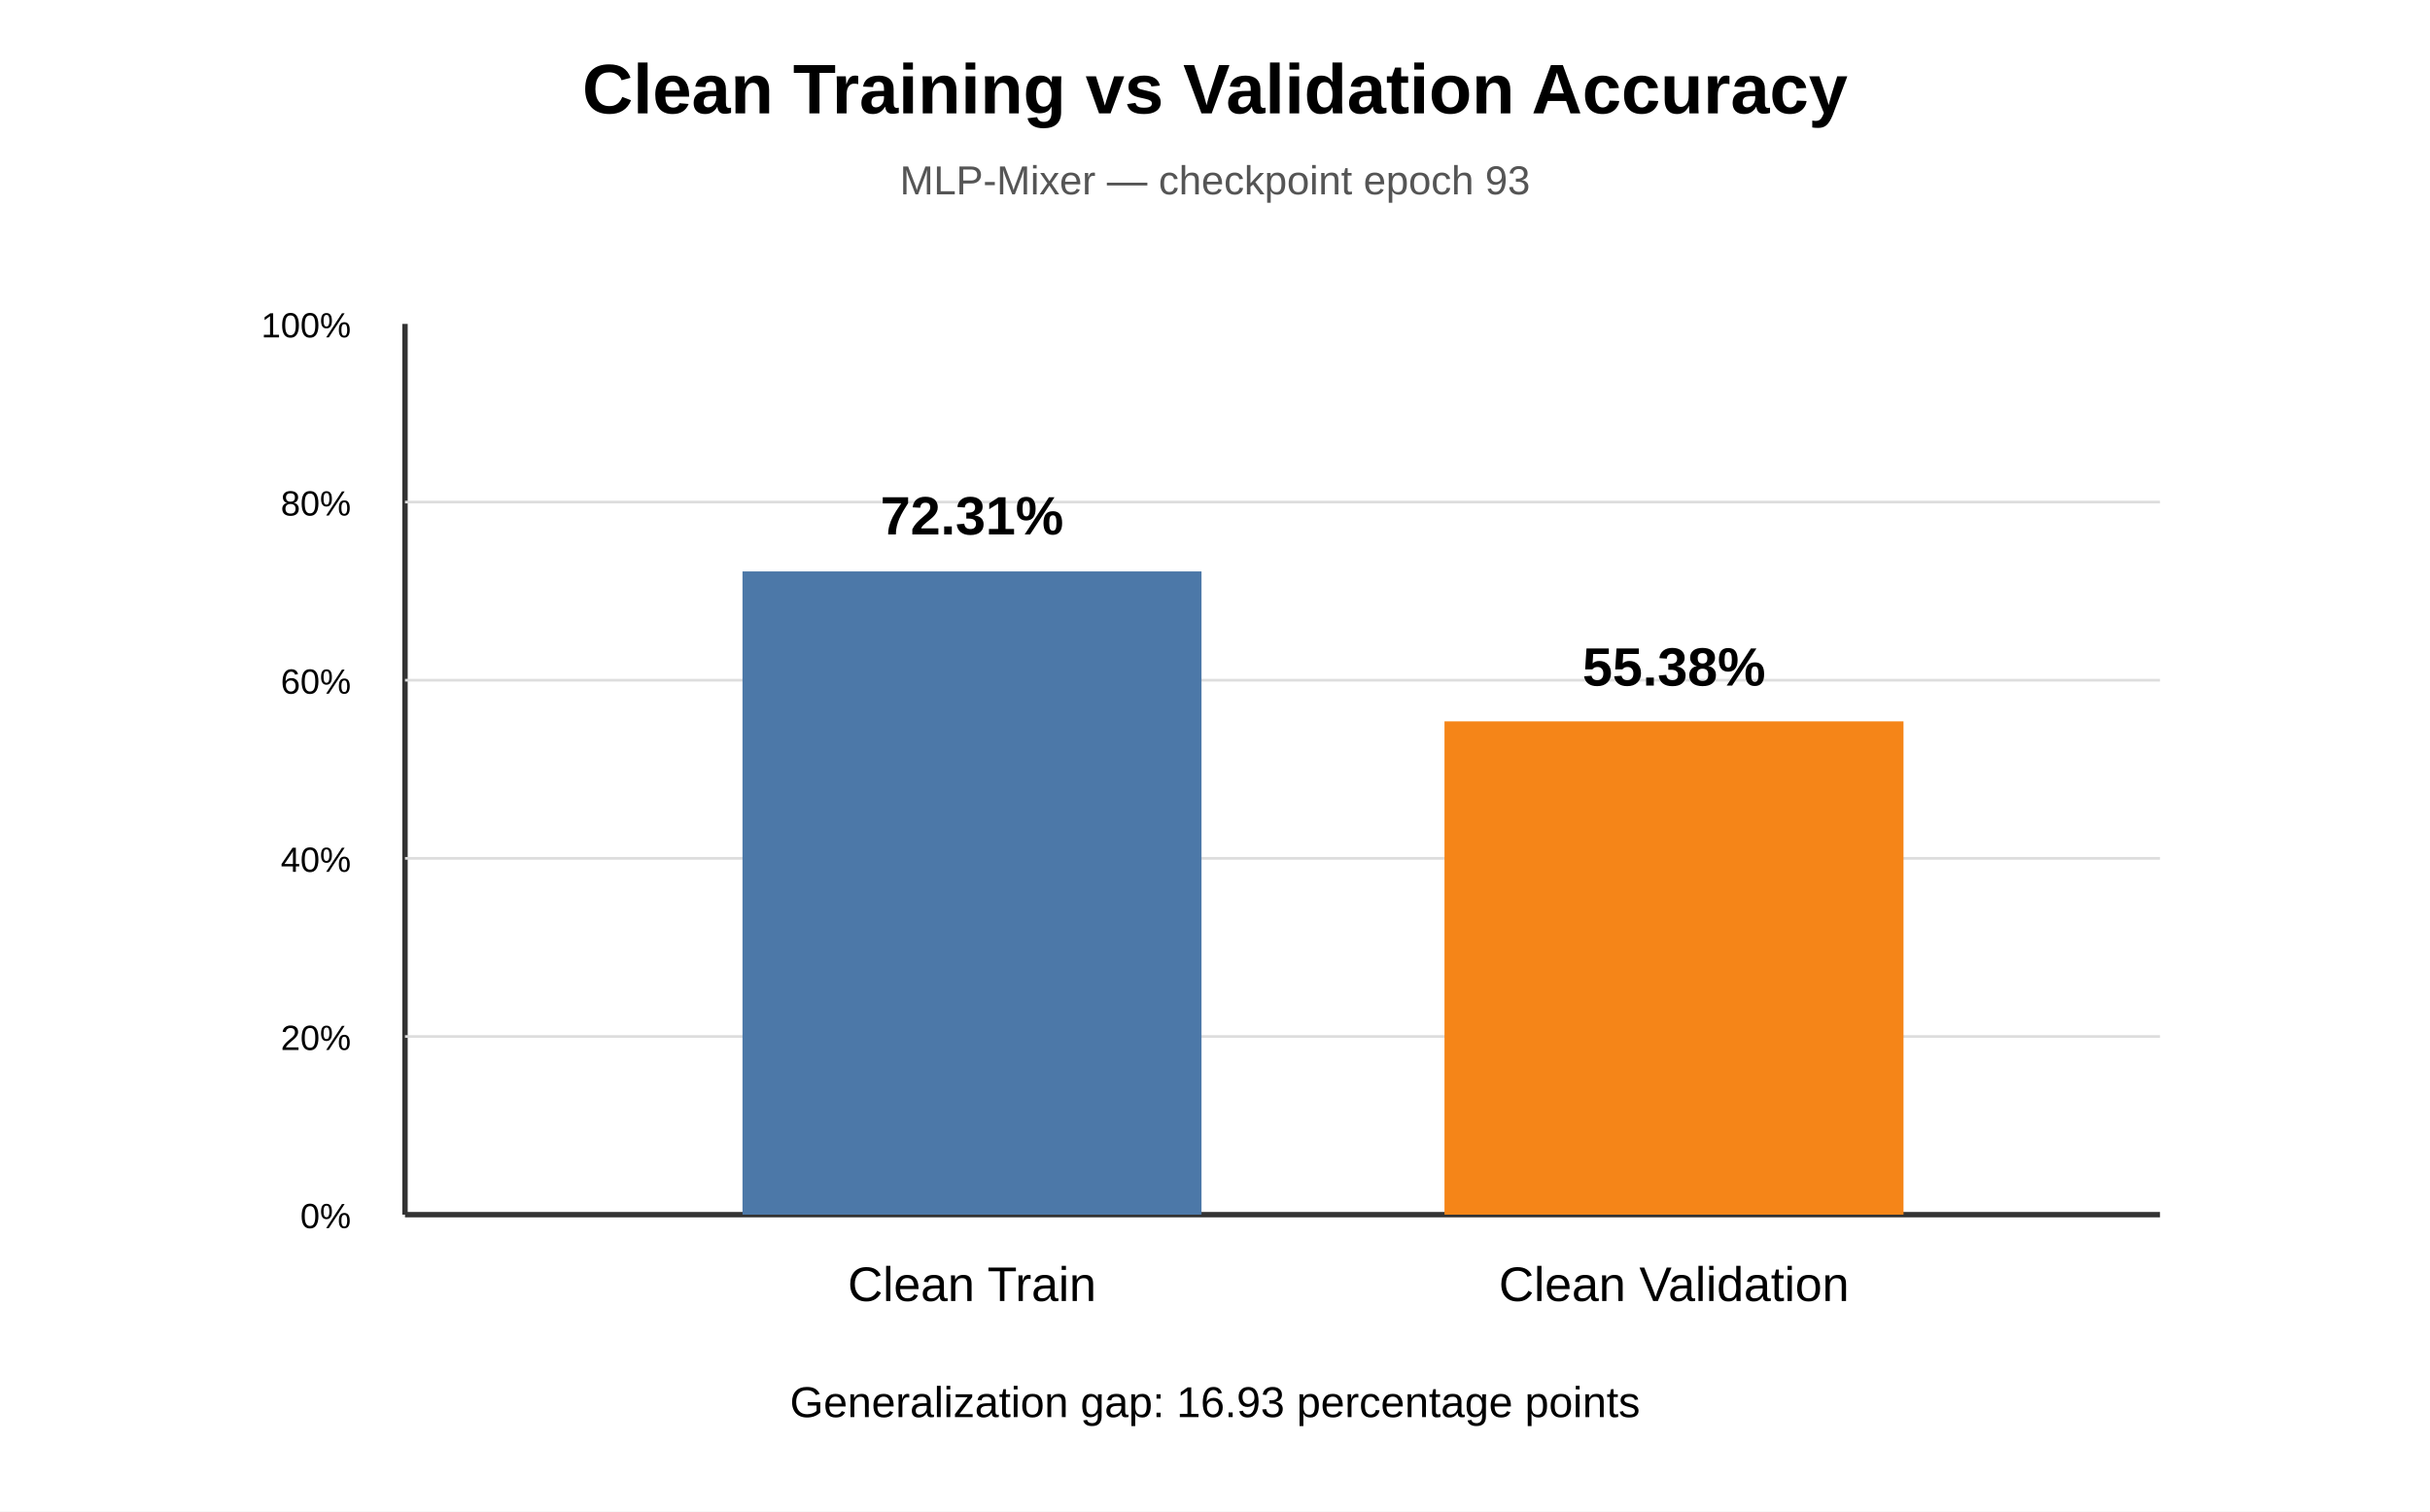
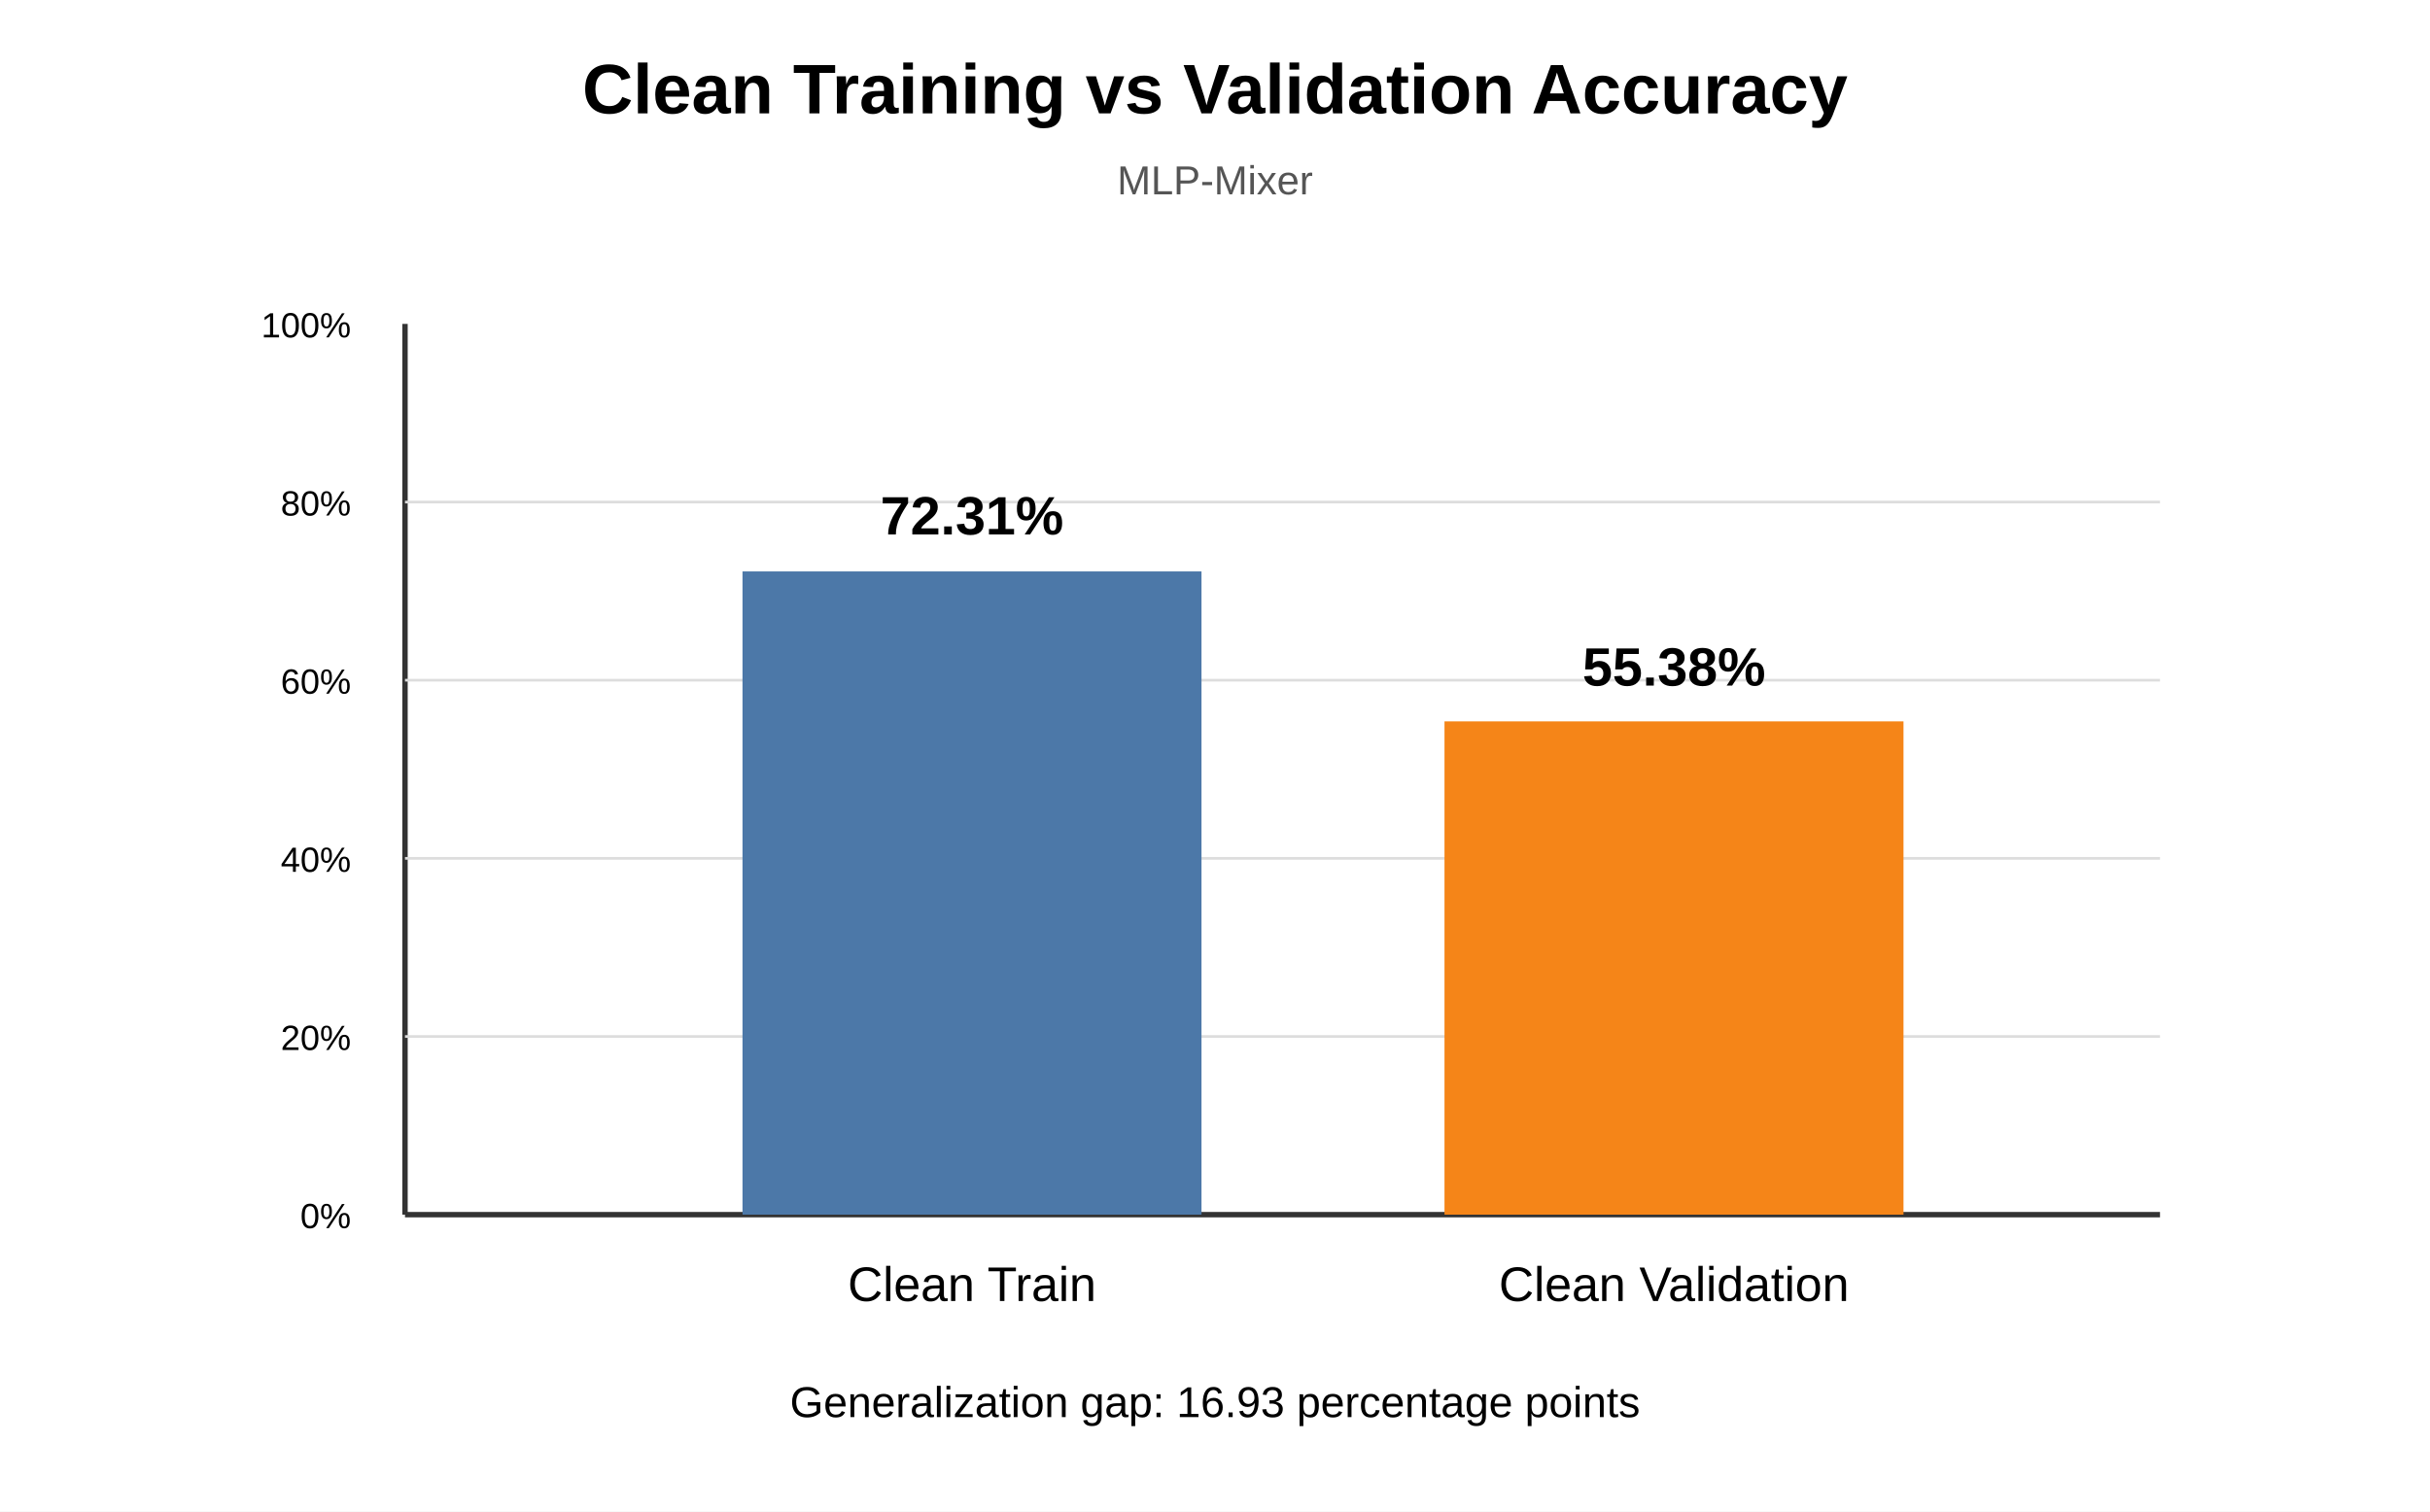
<svg xmlns="http://www.w3.org/2000/svg" width="900" height="560" viewBox="0 0 900 560">
  <rect width="100%" height="100%" fill="white" />
  <text x="450" y="42" text-anchor="middle" font-family="Arial, sans-serif" font-size="26" font-weight="bold">Clean Training vs Validation Accuracy</text>
-   <text x="450" y="72" text-anchor="middle" font-family="Arial, sans-serif" font-size="15" fill="#555">MLP-Mixer — checkpoint epoch 93</text>
+   <text x="450" y="72" text-anchor="middle" font-family="Arial, sans-serif" font-size="15" fill="#555">MLP-Mixer</text>
  <line x1="150" y1="450" x2="800" y2="450" stroke="#333" stroke-width="2" />
  <line x1="150" y1="120" x2="150" y2="450" stroke="#333" stroke-width="2" />
  <line x1="150" y1="384" x2="800" y2="384" stroke="#ddd" />
  <line x1="150" y1="318" x2="800" y2="318" stroke="#ddd" />
  <line x1="150" y1="252" x2="800" y2="252" stroke="#ddd" />
  <line x1="150" y1="186" x2="800" y2="186" stroke="#ddd" />
  <text x="130" y="455" text-anchor="end" font-family="Arial" font-size="13">0%</text>
  <text x="130" y="389" text-anchor="end" font-family="Arial" font-size="13">20%</text>
  <text x="130" y="323" text-anchor="end" font-family="Arial" font-size="13">40%</text>
  <text x="130" y="257" text-anchor="end" font-family="Arial" font-size="13">60%</text>
  <text x="130" y="191" text-anchor="end" font-family="Arial" font-size="13">80%</text>
  <text x="130" y="125" text-anchor="end" font-family="Arial" font-size="13">100%</text>
  <rect x="275" y="211.70" width="170" height="238.30" fill="#4C78A8" />
  <rect x="535" y="267.25" width="170" height="182.75" fill="#F58518" />
  <text x="360" y="198" text-anchor="middle" font-family="Arial" font-size="20" font-weight="bold">72.31%</text>
  <text x="620" y="254" text-anchor="middle" font-family="Arial" font-size="20" font-weight="bold">55.38%</text>
  <text x="360" y="482" text-anchor="middle" font-family="Arial" font-size="18">Clean Train</text>
  <text x="620" y="482" text-anchor="middle" font-family="Arial" font-size="18">Clean Validation</text>
  <text x="450" y="525" text-anchor="middle" font-family="Arial, sans-serif" font-size="16">Generalization gap: 16.93 percentage points</text>
</svg>
